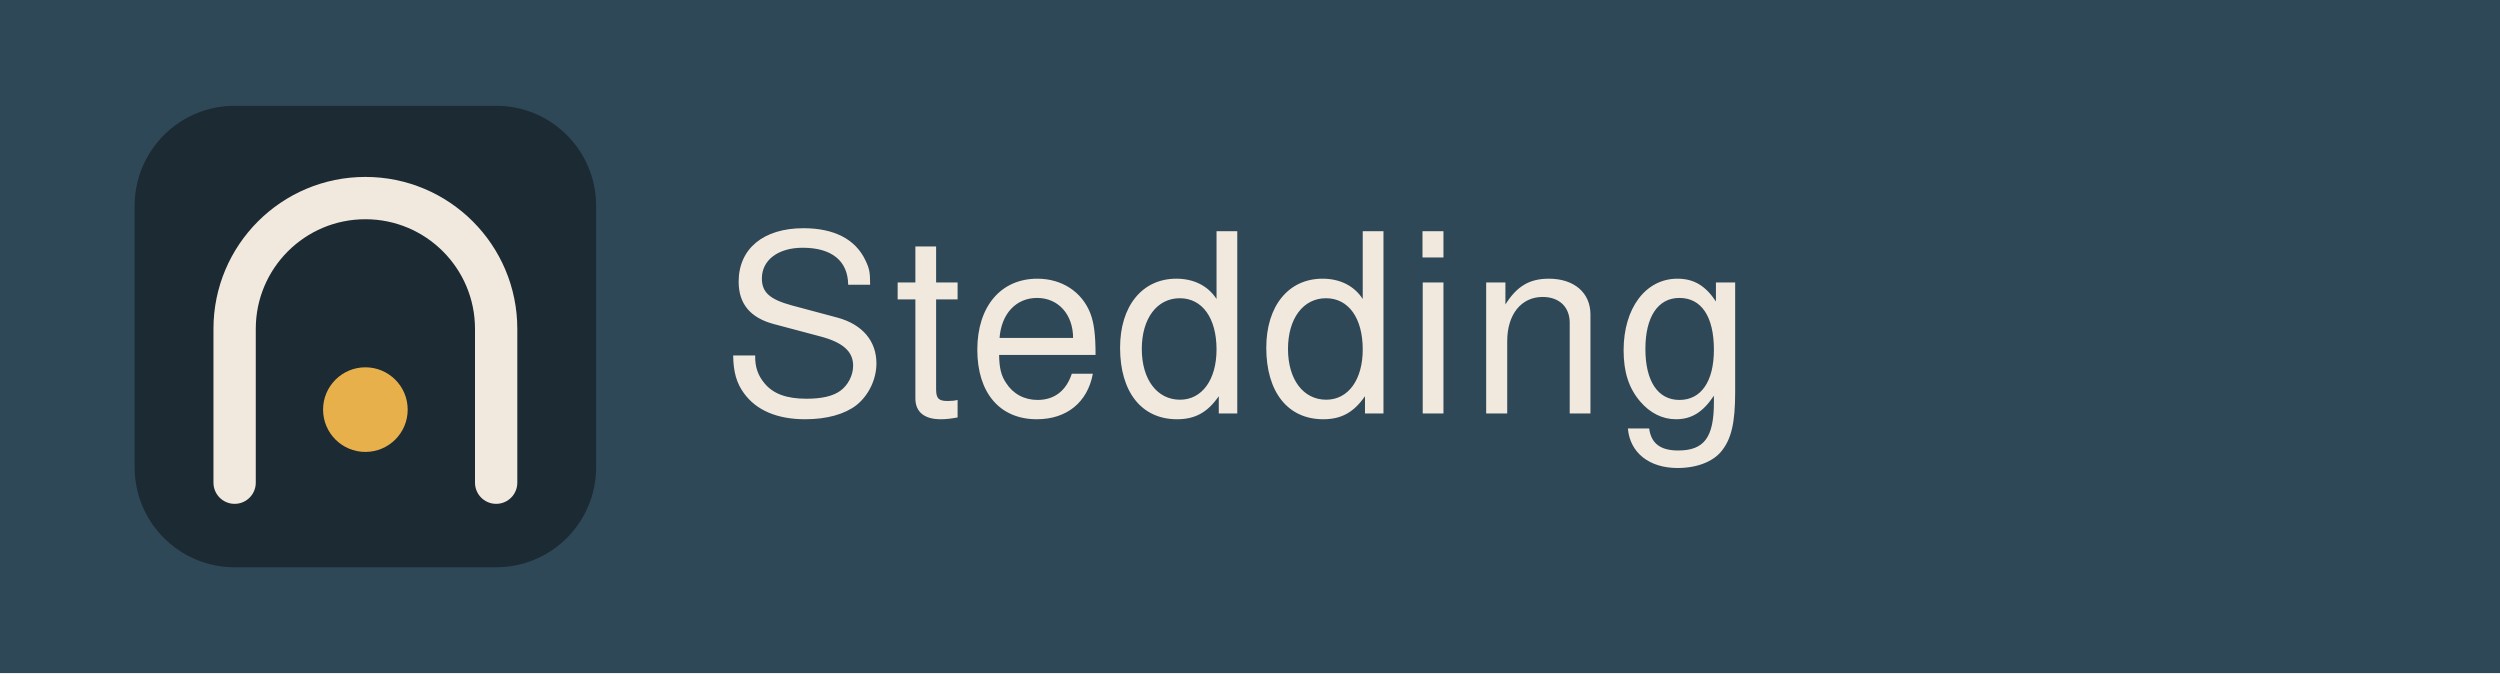
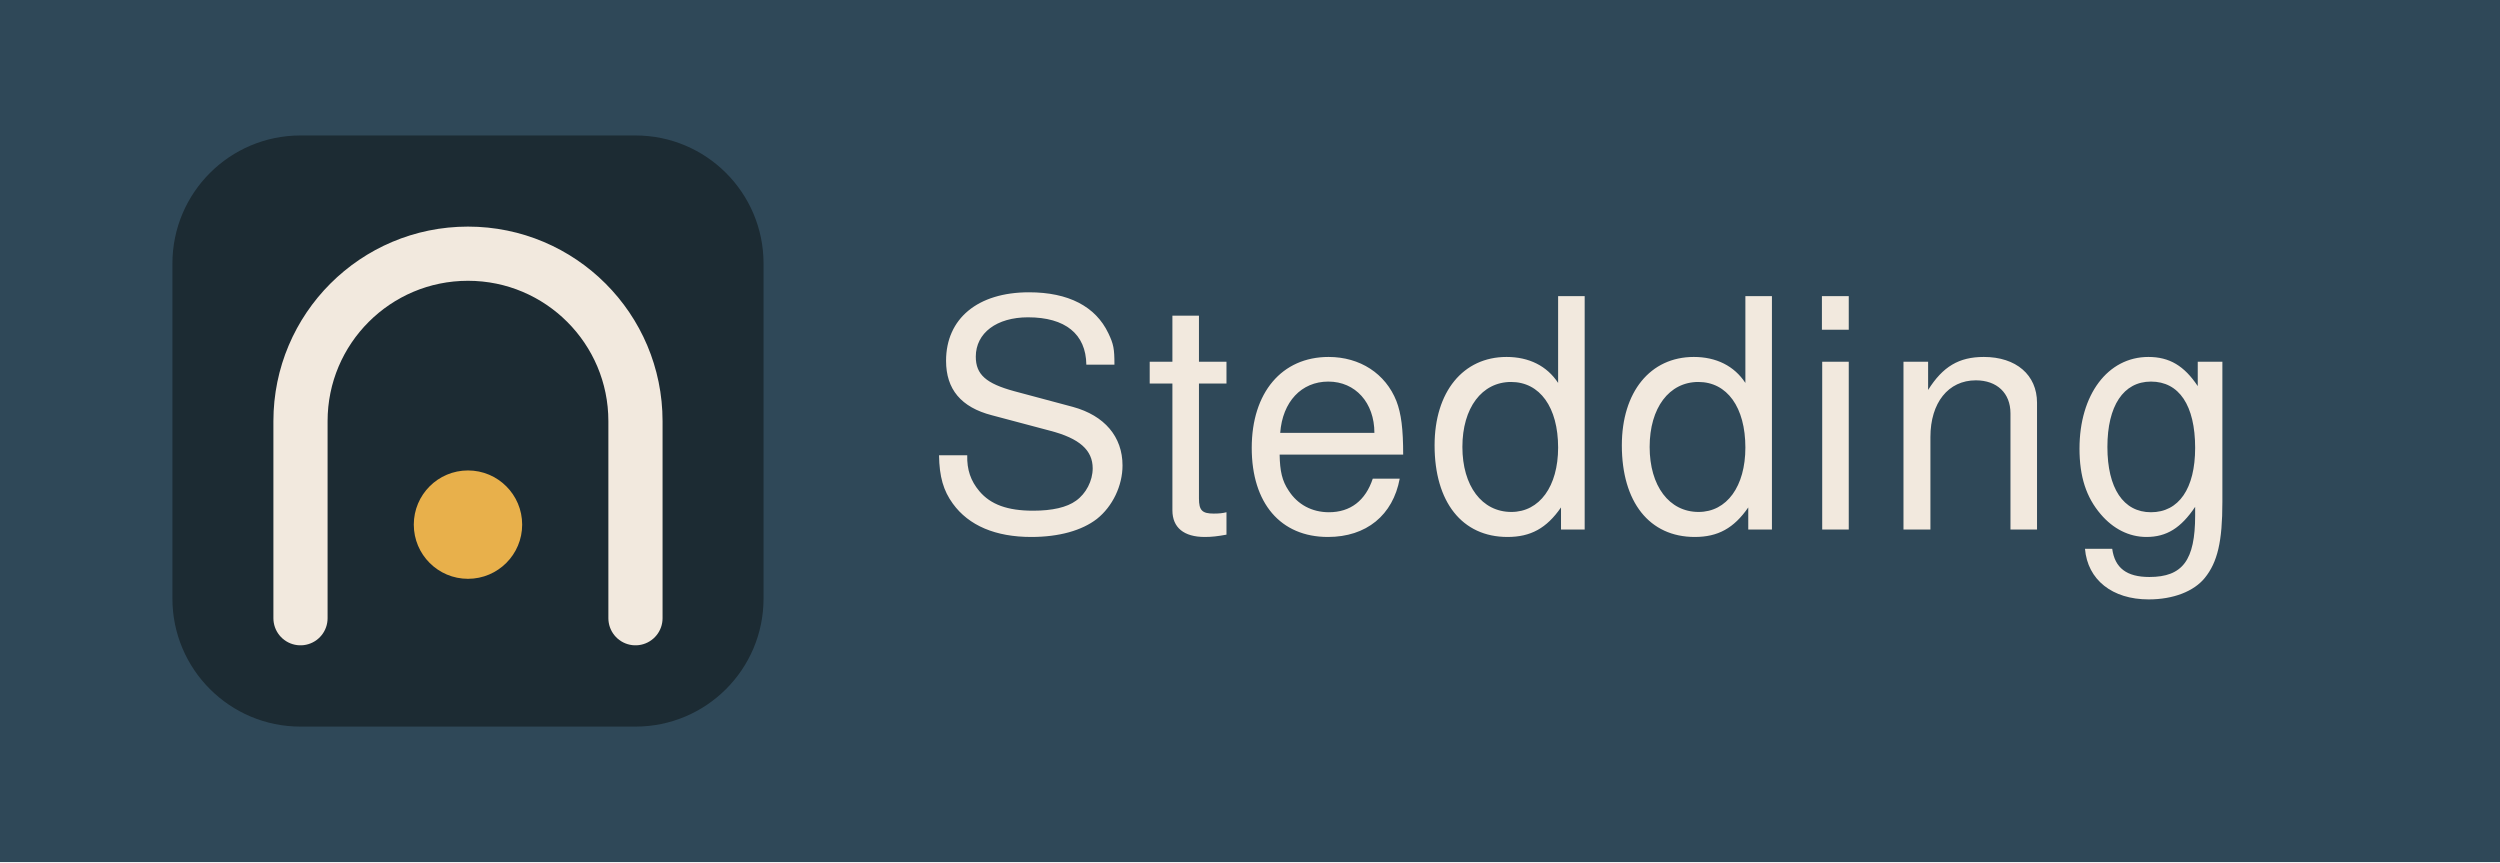
- <svg xmlns="http://www.w3.org/2000/svg" viewBox="0 0 520 140" width="520" height="140" role="img" aria-labelledby="t d">
-   <rect width="520" height="140" fill="#2F4858" />
+ <svg xmlns="http://www.w3.org/2000/svg" viewBox="0 0 406 140" width="406" height="140" role="img" aria-labelledby="t d">
+   <rect width="406" height="140" fill="#2F4858" />
  <g transform="translate(28,22)">
    <rect width="96" height="96" rx="20.80" fill="#1C2B33" />
    <path d="M20.8 78.4 V46.4 a27.2 27.2 0 0 1 54.4 0 V78.4" fill="none" stroke="#F2E9DE" stroke-width="8.8" stroke-linecap="round" stroke-linejoin="round" />
    <circle cx="48" cy="63.2" r="8.8" fill="#E8B04B" />
  </g>
-   <text x="150" y="86" font-family="Helvetica Neue, Helvetica, Arial, sans-serif" font-size="52" font-weight="500" letter-spacing="1.5" fill="#F2E9DE">Stedding</text>
+   <text x="150" y="86" textLength="228" lengthAdjust="spacingAndGlyphs" font-family="Helvetica Neue, Helvetica, Arial, sans-serif" font-size="52" font-weight="500" letter-spacing="1.5" fill="#F2E9DE">Stedding</text>
</svg>
